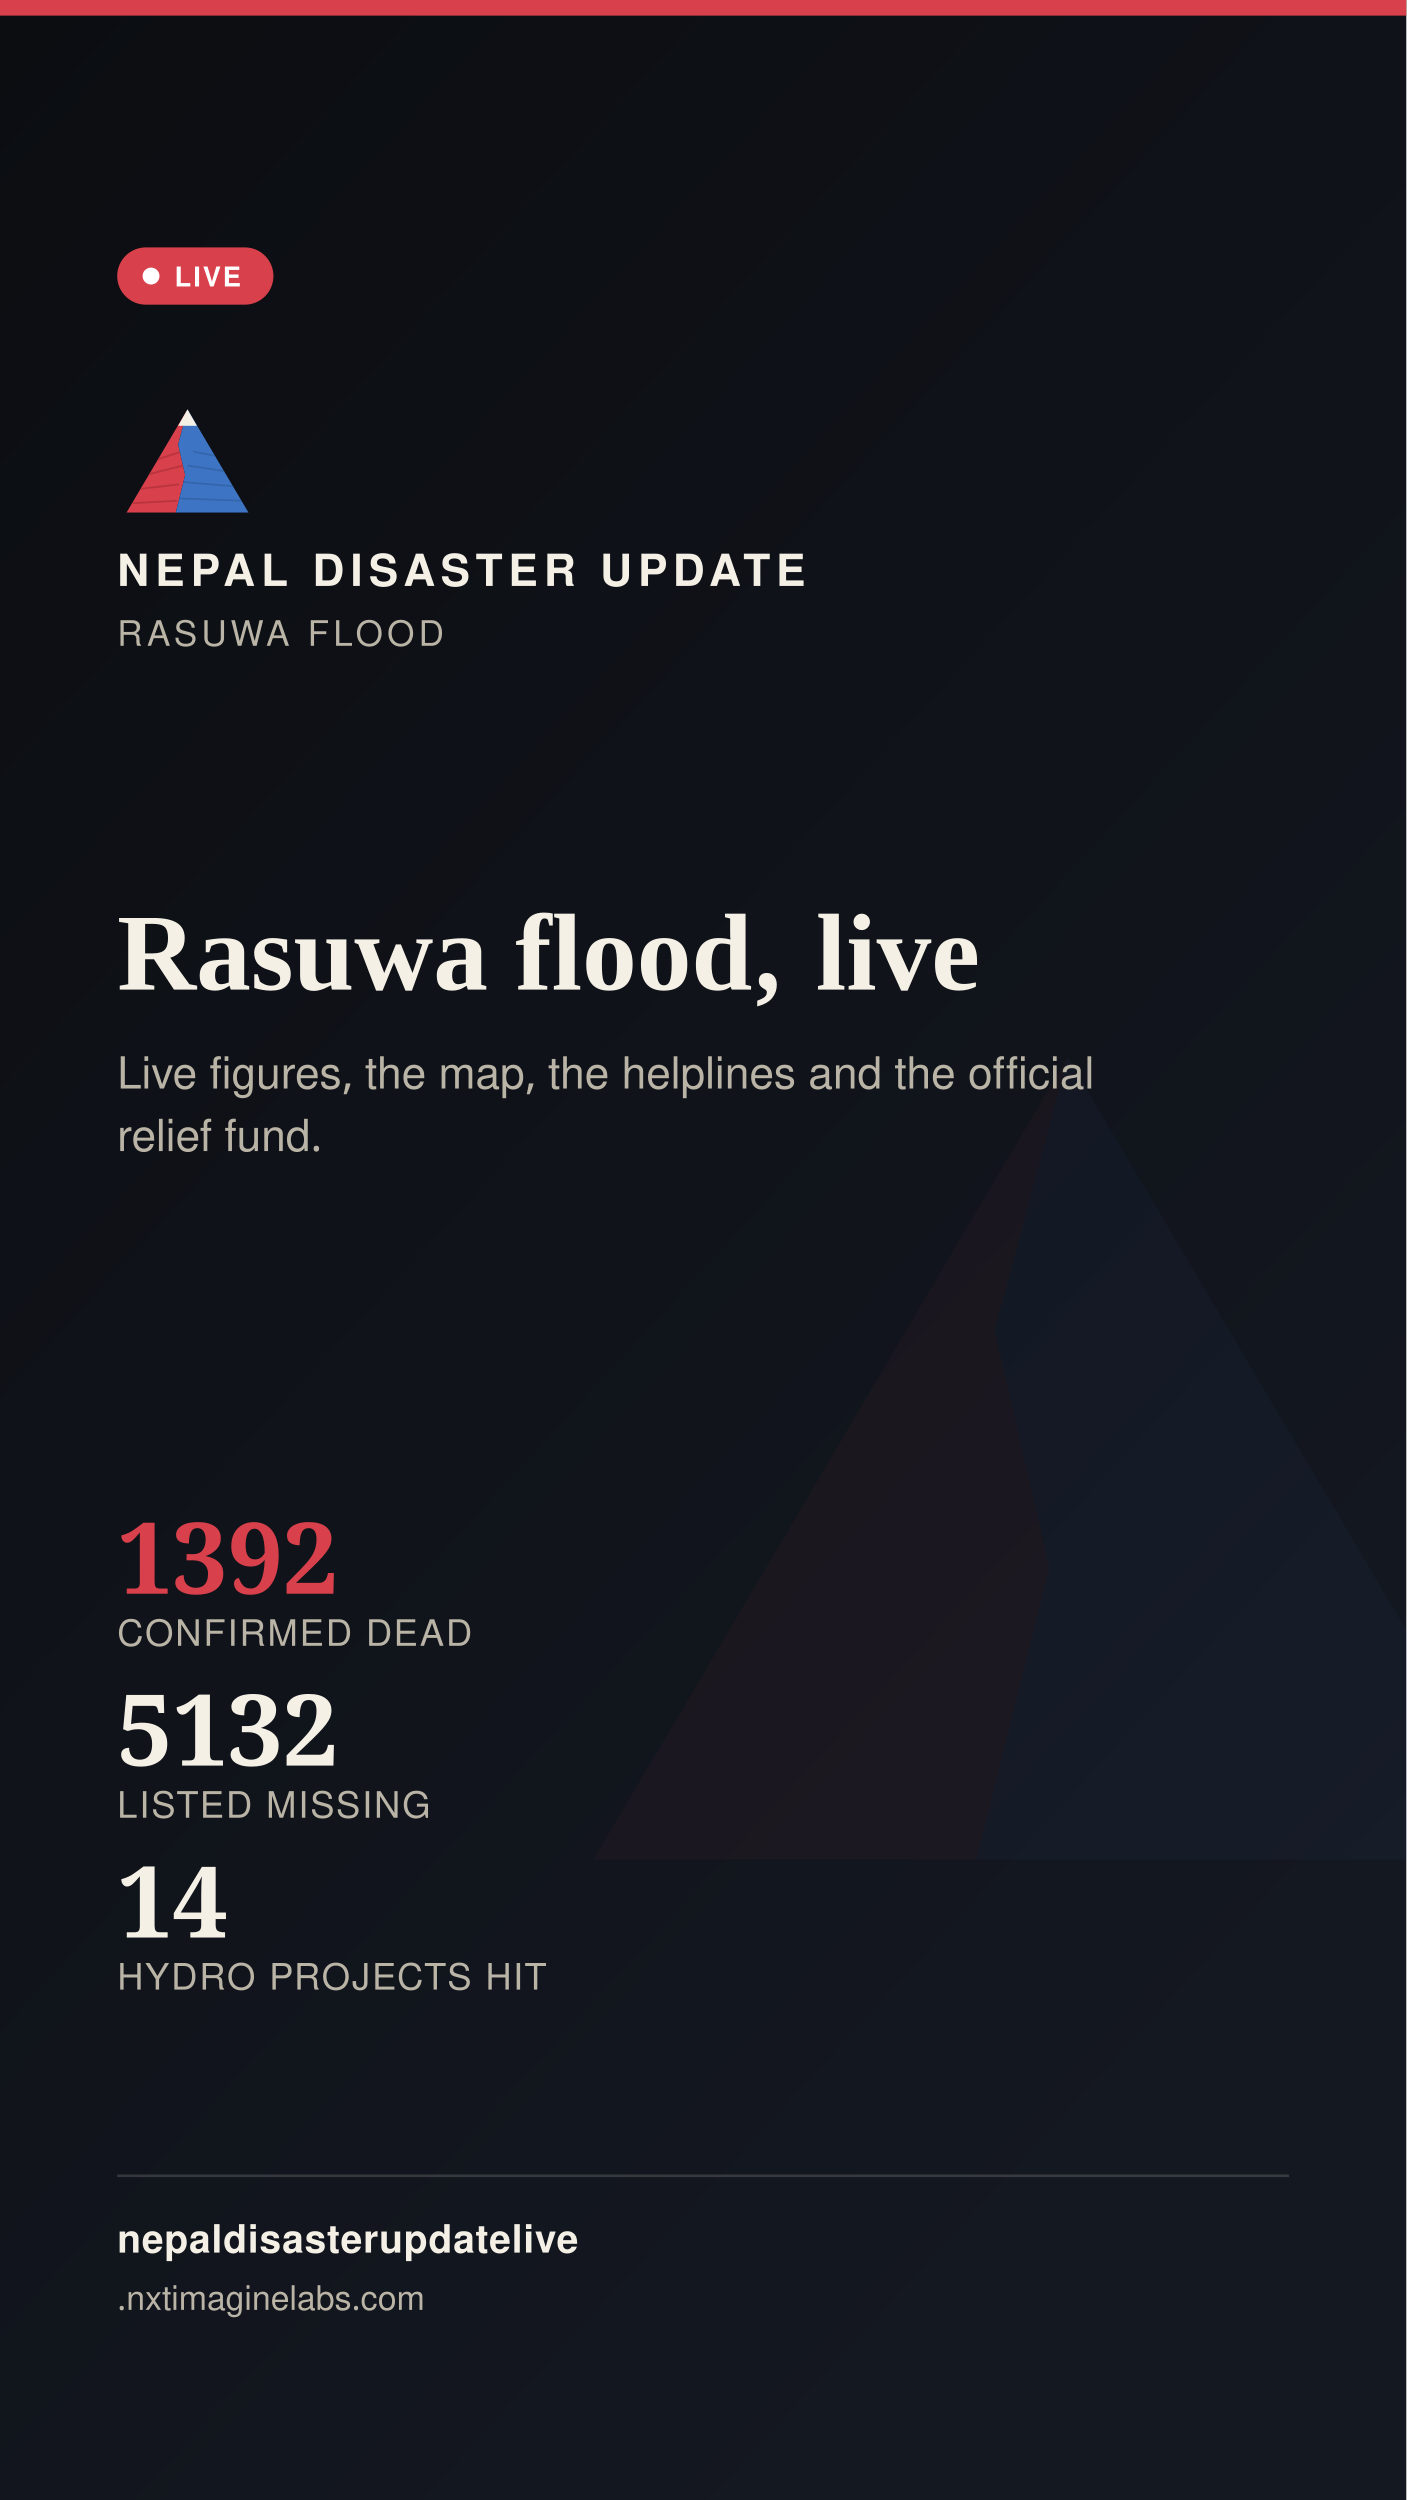
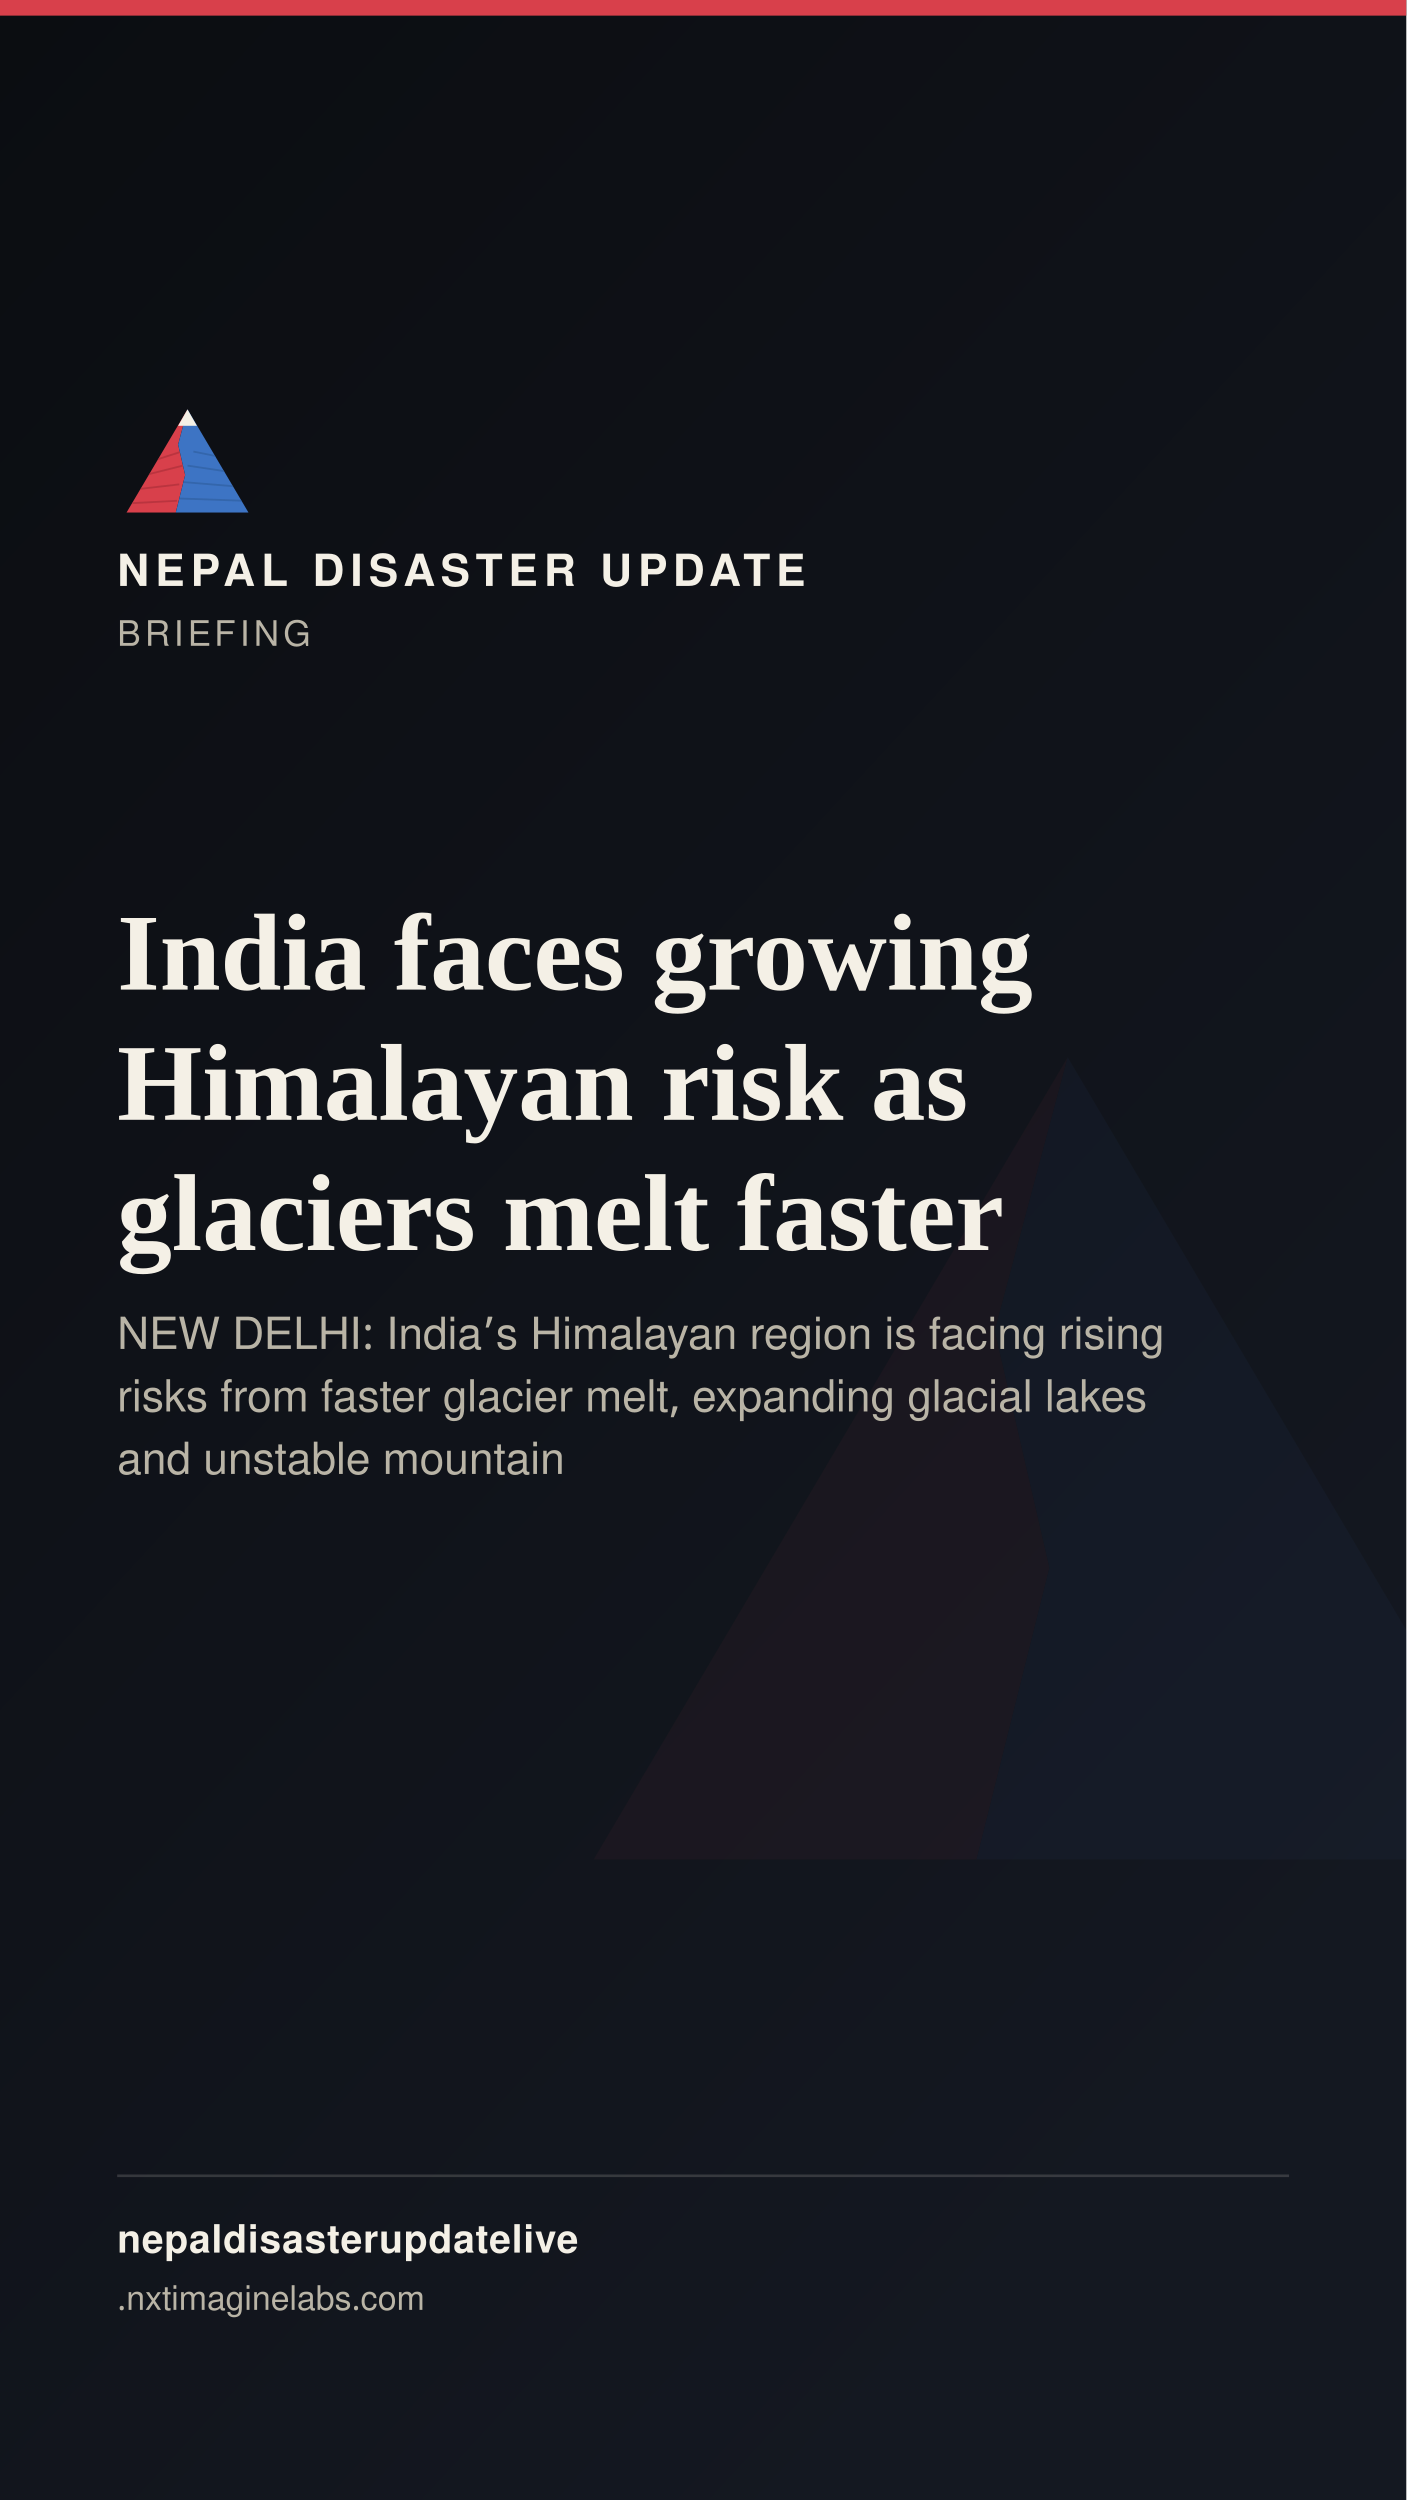
<svg xmlns="http://www.w3.org/2000/svg" width="1080" height="1920" viewBox="0 0 1080 1920">
  <defs>
    <linearGradient id="stbg" x1="0" y1="0" x2="0.6" y2="1">
      <stop offset="0" stop-color="#0B0D11" />
      <stop offset="1" stop-color="#141821" />
    </linearGradient>
  </defs>
  <rect width="1080" height="1920" fill="url(#stbg)" />
  <g transform="translate(400,700) scale(7)" opacity="0.05">
    <polygon points="60,16 52,46 58,72 50,104 8,104" fill="#D8404B" />
    <polygon points="60,16 112,104 50,104 58,72 52,46" fill="#3D74C4" />
  </g>
  <rect x="0" y="0" width="1080" height="12" fill="#D8404B" />
  <g transform="translate(90,300) scale(0.9)">
    <g>
      <defs>
        <clipPath id="ogLs">
          <polygon points="60,16 52,46 58,72 50,104 8,104" />
        </clipPath>
        <clipPath id="ogRs">
          <polygon points="60,16 112,104 50,104 58,72 52,46" />
        </clipPath>
      </defs>
      <polygon points="60,16 52,46 58,72 50,104 8,104" fill="#D8404B" />
      <g clip-path="url(#ogLs)" stroke="#A32A34" stroke-width="1.6" fill="none" opacity="0.55">
        <path d="M30,60 L55,52" />
        <path d="M24,72 L56,64" />
        <path d="M18,84 L53,80" />
        <path d="M13,96 L51,94" />
      </g>
      <polygon points="60,16 112,104 50,104 58,72 52,46" fill="#3D74C4" />
      <g clip-path="url(#ogRs)" stroke="#2A5793" stroke-width="1.6" fill="none" opacity="0.5">
        <path d="M65,52 L95,58" />
        <path d="M60,64 L100,70" />
        <path d="M56,78 L104,82" />
        <path d="M52,92 L108,94" />
      </g>
      <polygon points="60,16 52,30 68,30" fill="#F4F0E6" />
    </g>
  </g>
  <text x="90" y="450" font-family="'Public Sans', 'Noto Sans Devanagari', 'Helvetica Neue', Helvetica, Arial, sans-serif" font-size="34" font-weight="800" letter-spacing="4.6" fill="#F4F0E6">NEPAL DISASTER UPDATE</text>
-   <text x="90" y="496" font-family="'Public Sans', 'Noto Sans Devanagari', 'Helvetica Neue', Helvetica, Arial, sans-serif" font-size="27" letter-spacing="3.2" fill="#B9B4A6">RASUWA FLOOD</text>
-   <g>
-     <rect x="90" y="190" width="120" height="44" rx="22" fill="#D8404B" stroke="none" />
-     <circle cx="116" cy="212" r="6.5" fill="#FFFFFF" />
-     <text x="134" y="220" font-family="'Public Sans', 'Noto Sans Devanagari', 'Helvetica Neue', Helvetica, Arial, sans-serif" font-size="21" font-weight="700" letter-spacing="1.6" fill="#FFFFFF">LIVE</text>
-   </g>
-   <text x="90" y="760" font-family="Newsreader, 'Noto Serif Devanagari', Georgia, 'Times New Roman', serif" font-size="84" font-weight="600" fill="#F4F0E6">Rasuwa flood, live</text>
-   <text x="90" y="836" font-family="'Public Sans', 'Noto Sans Devanagari', 'Helvetica Neue', Helvetica, Arial, sans-serif" font-size="34" fill="#B9B4A6">Live figures, the map, the helplines and the official</text>
-   <text x="90" y="884" font-family="'Public Sans', 'Noto Sans Devanagari', 'Helvetica Neue', Helvetica, Arial, sans-serif" font-size="34" fill="#B9B4A6">relief fund.</text>
-   <g transform="translate(90,1224)">
-     <text x="0" y="0" font-family="Newsreader, 'Noto Serif Devanagari', Georgia, 'Times New Roman', serif" font-size="76" font-weight="600" fill="#D8404B">1392</text>
-     <text x="0" y="40" font-family="'Public Sans', 'Noto Sans Devanagari', 'Helvetica Neue', Helvetica, Arial, sans-serif" font-size="28" letter-spacing="1.4" fill="#B9B4A6">CONFIRMED DEAD</text>
-     <text x="0" y="132" font-family="Newsreader, 'Noto Serif Devanagari', Georgia, 'Times New Roman', serif" font-size="76" font-weight="600" fill="#F4F0E6">5132</text>
-     <text x="0" y="172" font-family="'Public Sans', 'Noto Sans Devanagari', 'Helvetica Neue', Helvetica, Arial, sans-serif" font-size="28" letter-spacing="1.4" fill="#B9B4A6">LISTED MISSING</text>
-     <text x="0" y="264" font-family="Newsreader, 'Noto Serif Devanagari', Georgia, 'Times New Roman', serif" font-size="76" font-weight="600" fill="#F4F0E6">14</text>
-     <text x="0" y="304" font-family="'Public Sans', 'Noto Sans Devanagari', 'Helvetica Neue', Helvetica, Arial, sans-serif" font-size="28" letter-spacing="1.4" fill="#B9B4A6">HYDRO PROJECTS HIT</text>
-   </g>
+   <text x="90" y="496" font-family="'Public Sans', 'Noto Sans Devanagari', 'Helvetica Neue', Helvetica, Arial, sans-serif" font-size="27" letter-spacing="3.2" fill="#B9B4A6">BRIEFING</text>
+   <text x="90" y="760" font-family="Newsreader, 'Noto Serif Devanagari', Georgia, 'Times New Roman', serif" font-size="84" font-weight="600" fill="#F4F0E6">India faces growing</text>
+   <text x="90" y="860" font-family="Newsreader, 'Noto Serif Devanagari', Georgia, 'Times New Roman', serif" font-size="84" font-weight="600" fill="#F4F0E6">Himalayan risk as</text>
+   <text x="90" y="960" font-family="Newsreader, 'Noto Serif Devanagari', Georgia, 'Times New Roman', serif" font-size="84" font-weight="600" fill="#F4F0E6">glaciers melt faster</text>
+   <text x="90" y="1036" font-family="'Public Sans', 'Noto Sans Devanagari', 'Helvetica Neue', Helvetica, Arial, sans-serif" font-size="34" fill="#B9B4A6">NEW DELHI: India’s Himalayan region is facing rising</text>
+   <text x="90" y="1084" font-family="'Public Sans', 'Noto Sans Devanagari', 'Helvetica Neue', Helvetica, Arial, sans-serif" font-size="34" fill="#B9B4A6">risks from faster glacier melt, expanding glacial lakes</text>
+   <text x="90" y="1132" font-family="'Public Sans', 'Noto Sans Devanagari', 'Helvetica Neue', Helvetica, Arial, sans-serif" font-size="34" fill="#B9B4A6">and unstable mountain</text>
  <rect x="90" y="1670" width="900" height="2" fill="rgba(244,240,230,0.16)" />
  <text x="90" y="1730" font-family="'Public Sans', 'Noto Sans Devanagari', 'Helvetica Neue', Helvetica, Arial, sans-serif" font-size="30" fill="#F4F0E6" font-weight="700" letter-spacing="0.6">nepaldisasterupdatelive</text>
  <text x="90" y="1774" font-family="'Public Sans', 'Noto Sans Devanagari', 'Helvetica Neue', Helvetica, Arial, sans-serif" font-size="26" fill="#B9B4A6">
    .nxtimaginelabs.com</text>
</svg>
